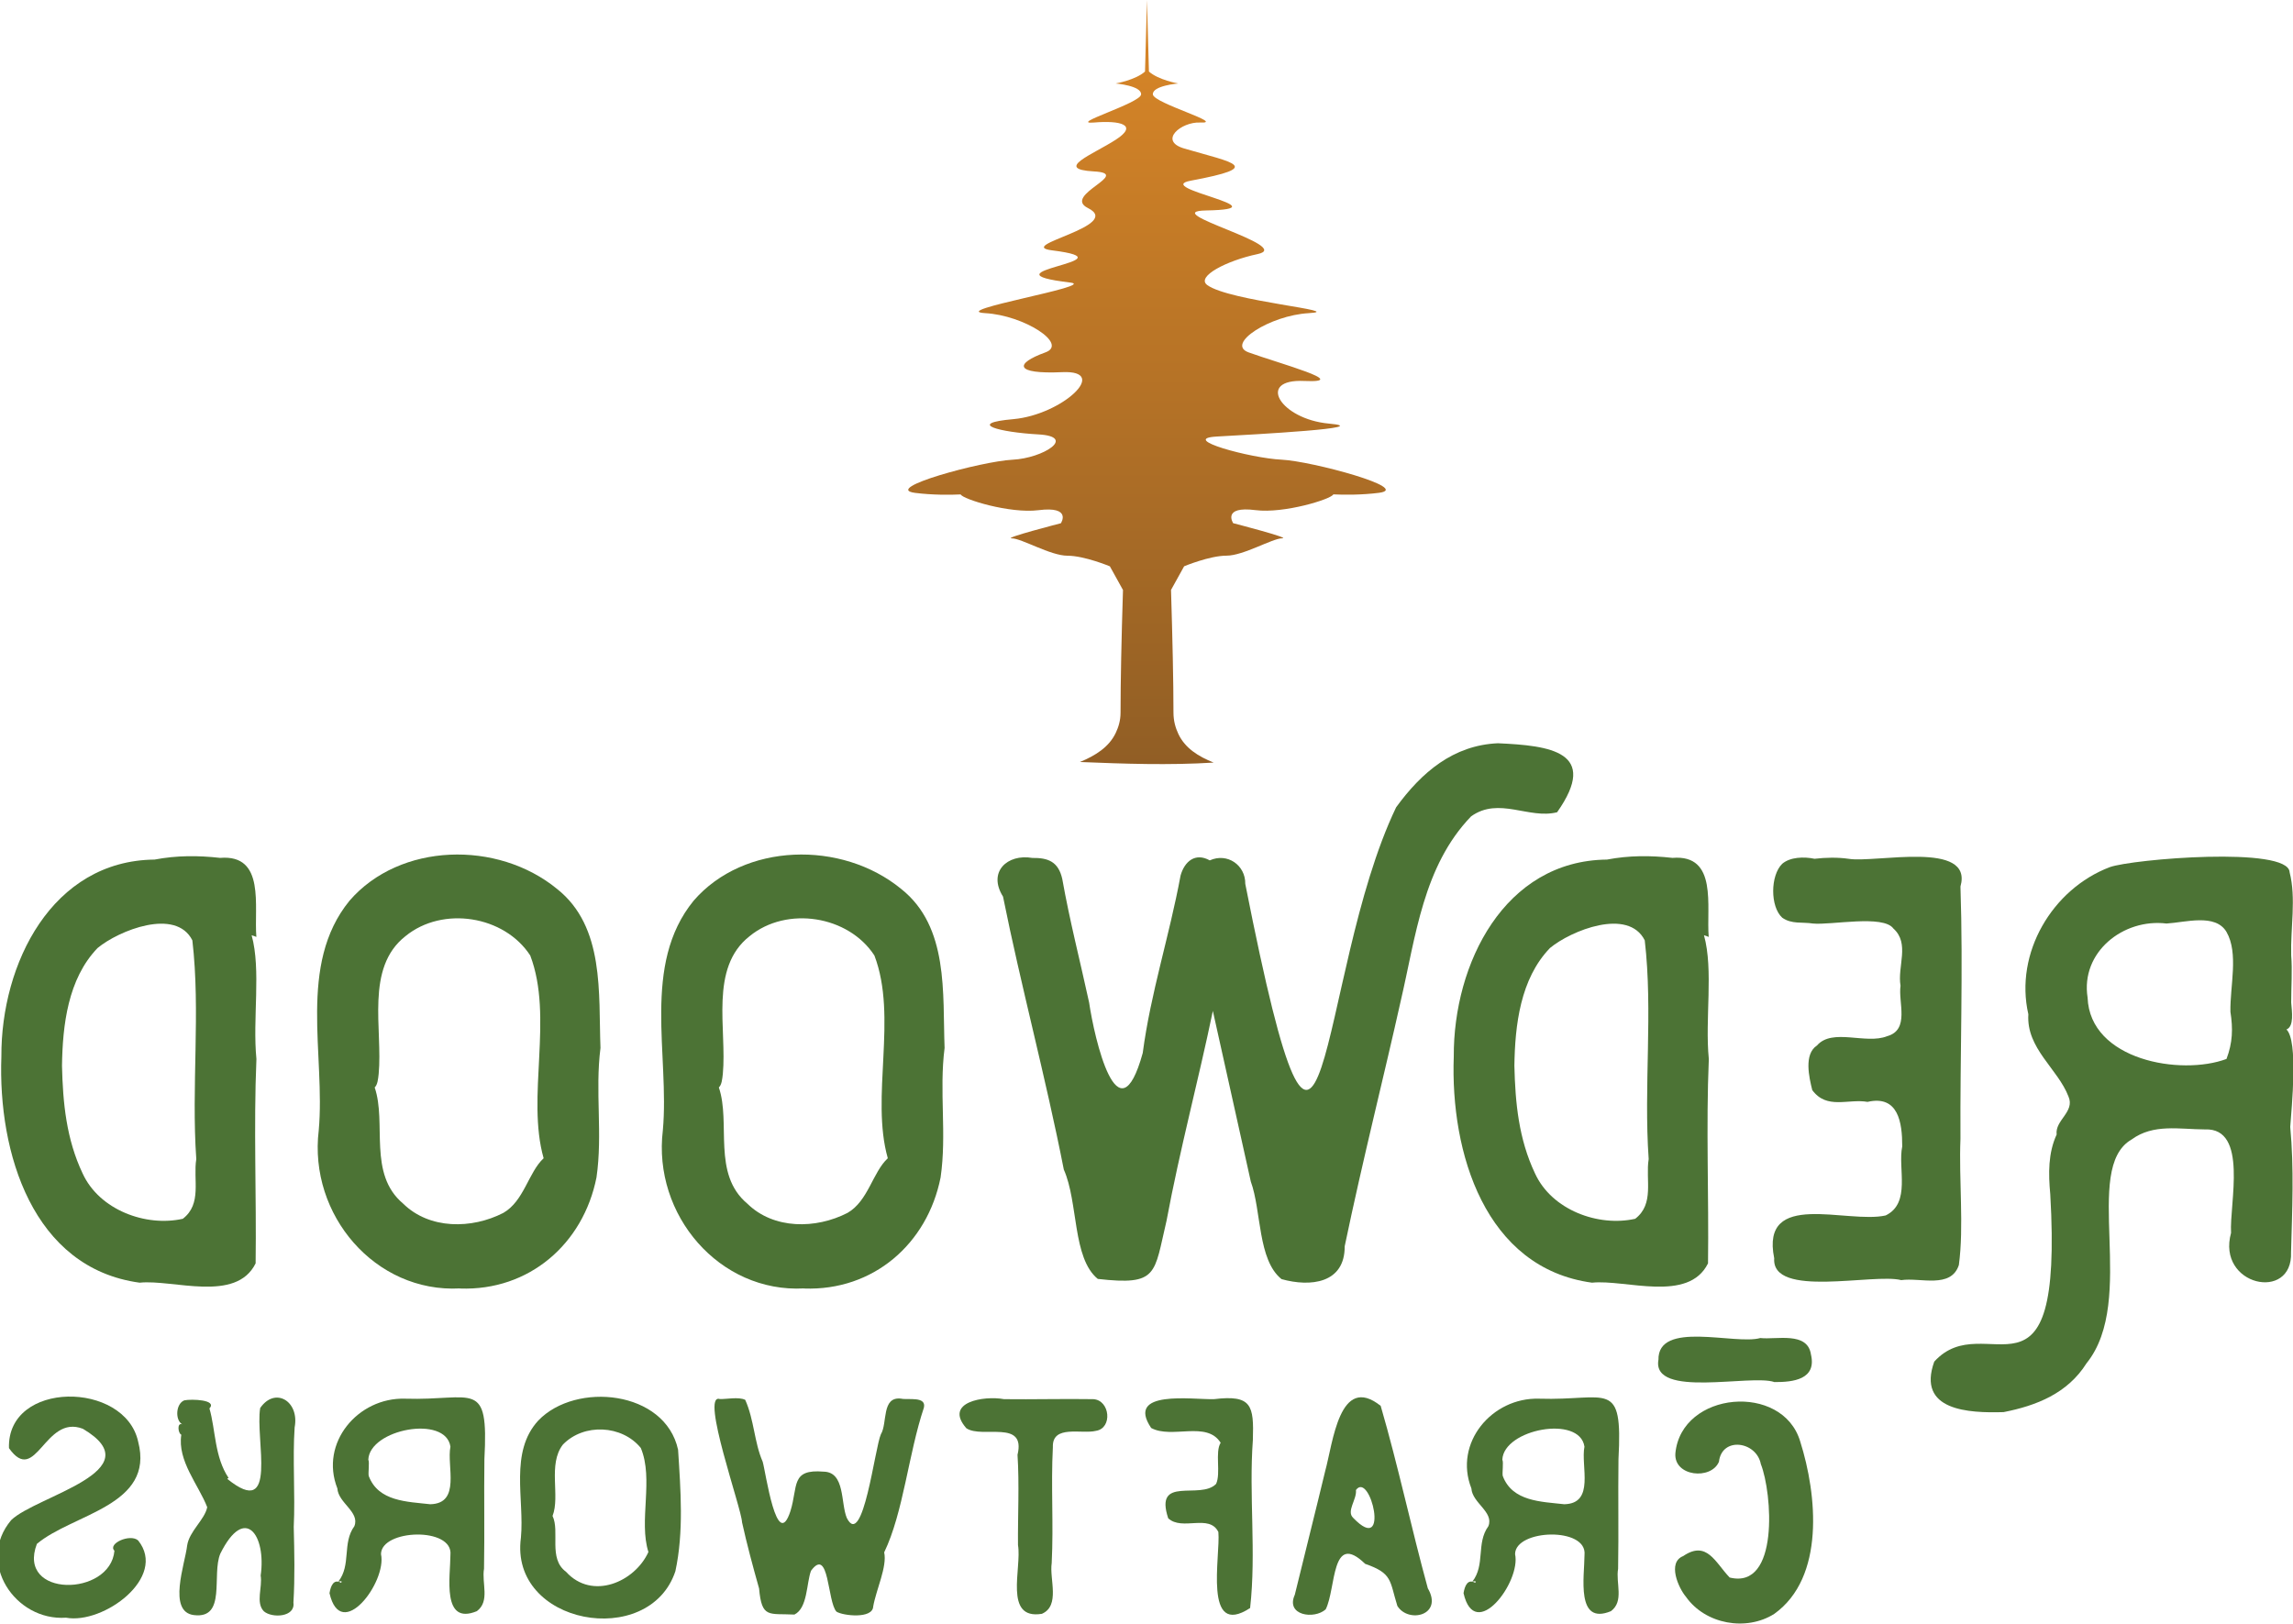
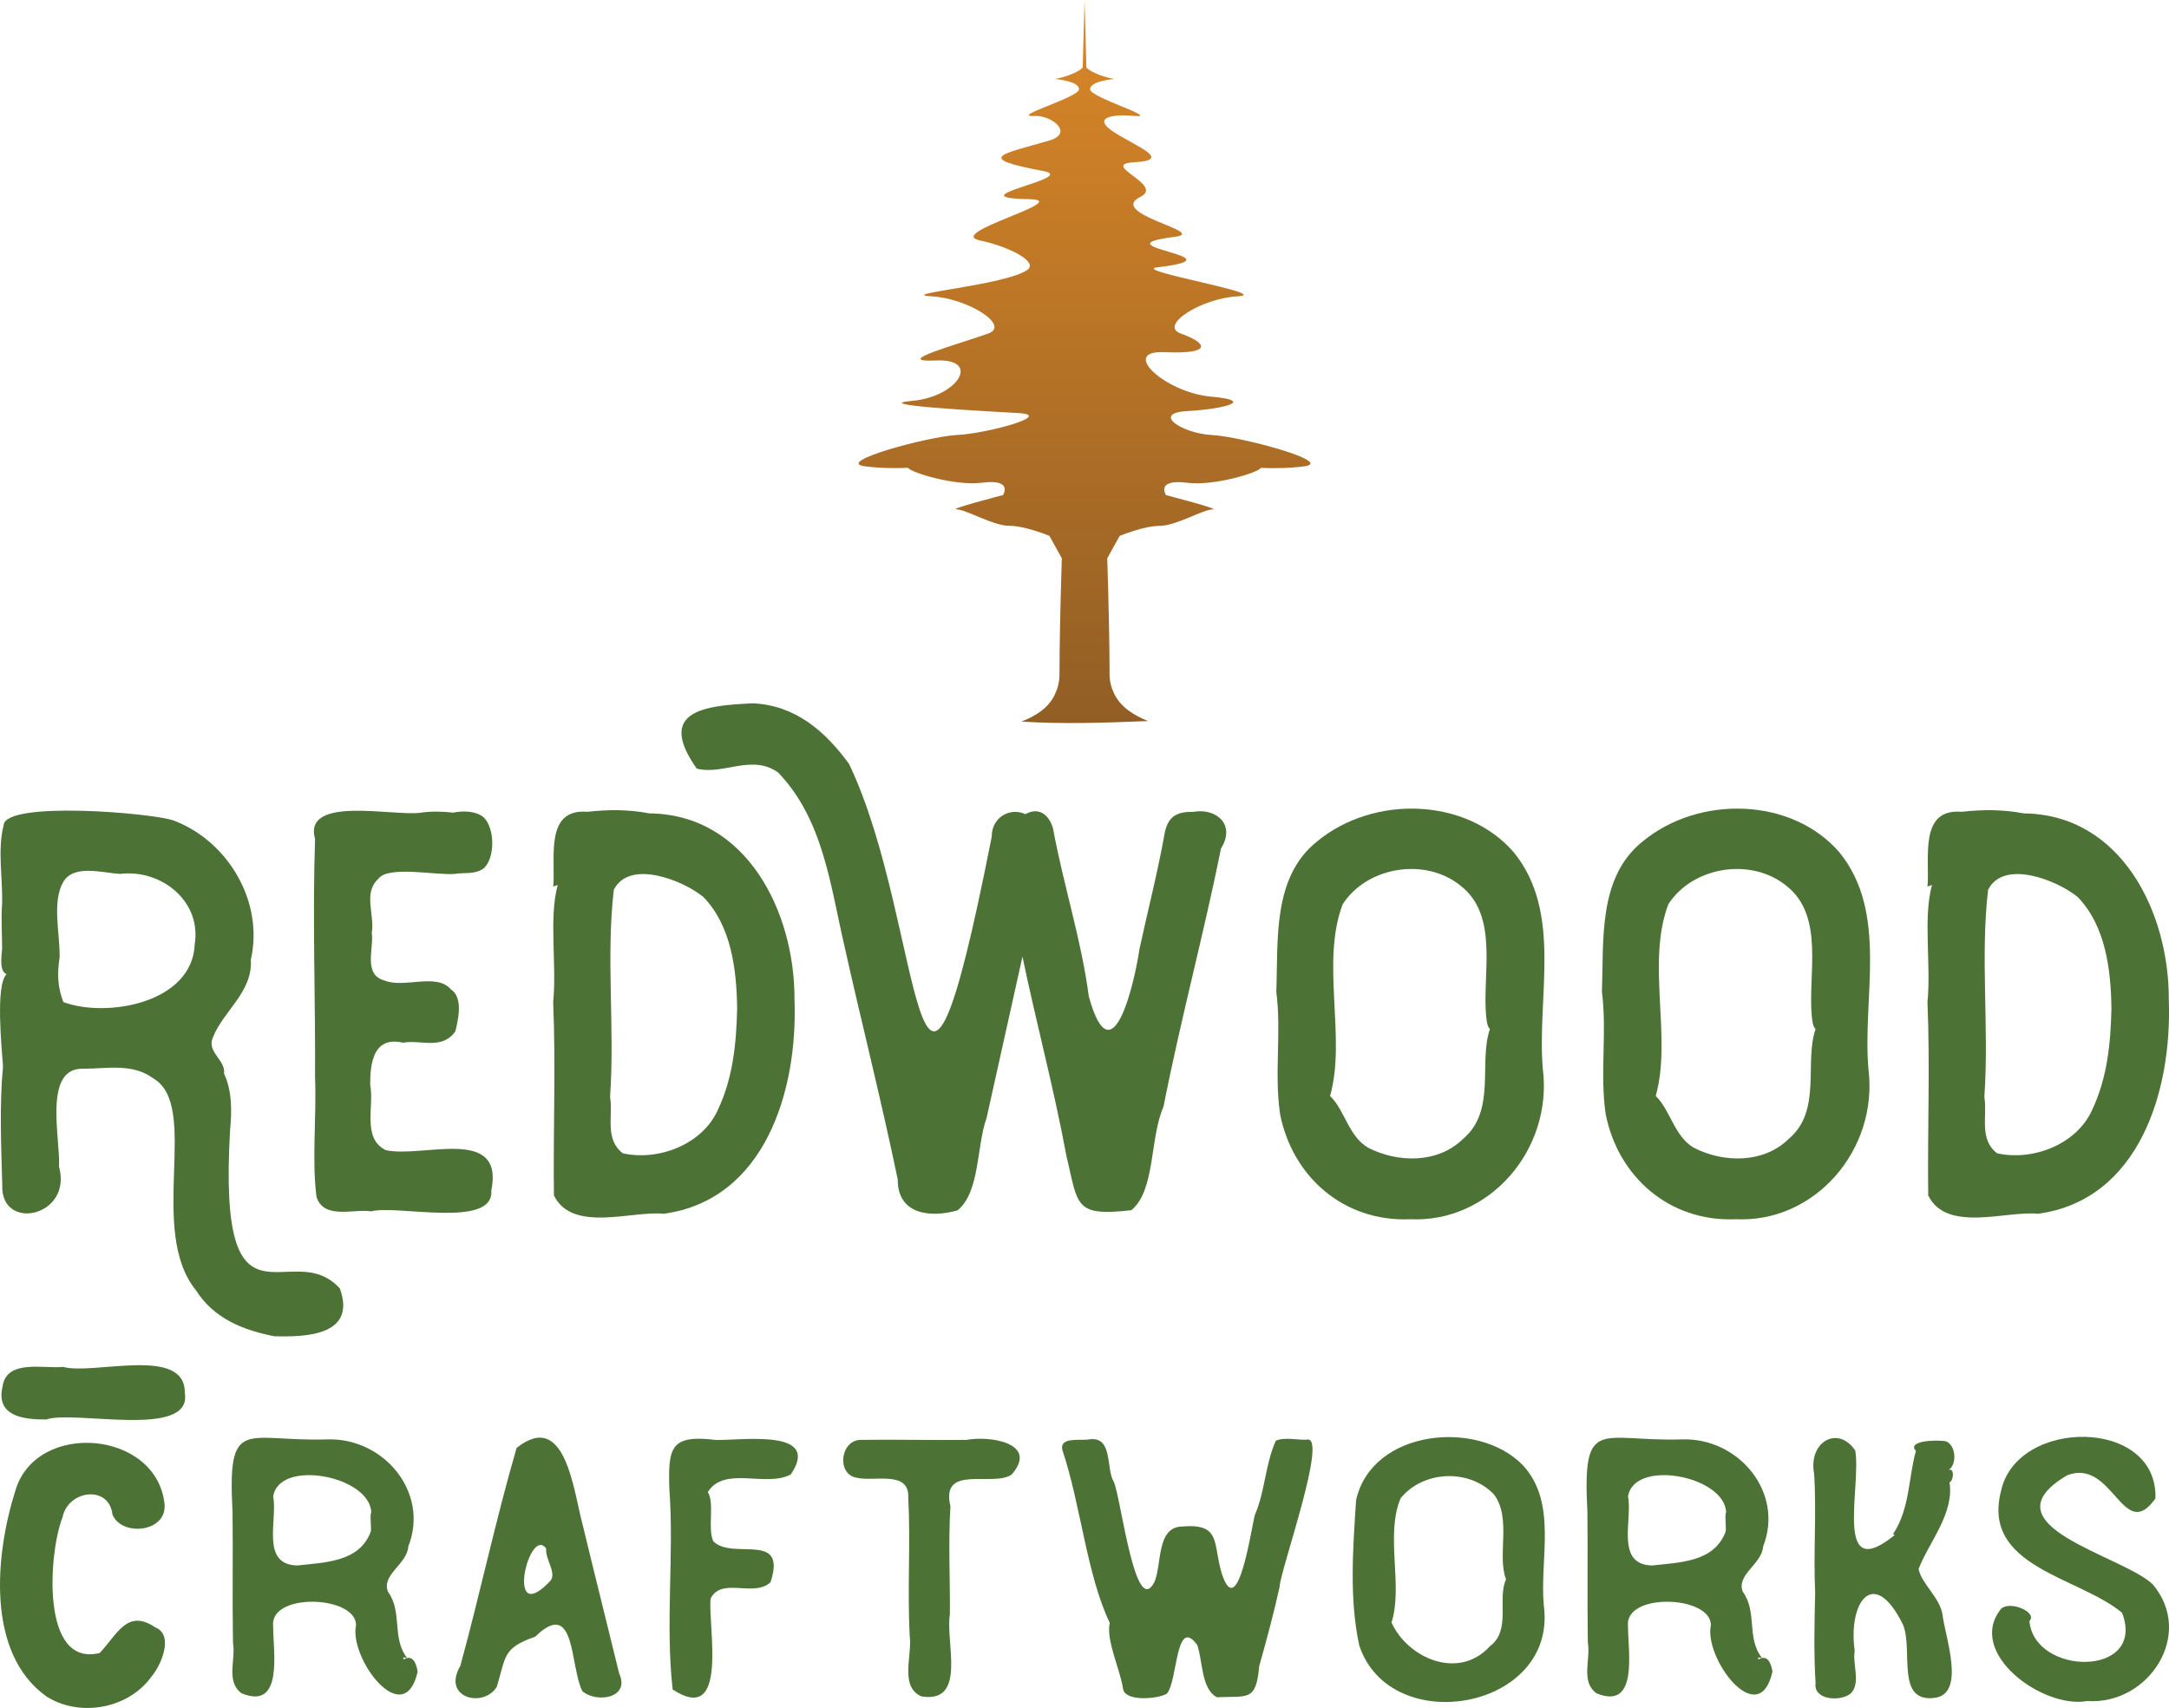
- <svg xmlns="http://www.w3.org/2000/svg" id="Layer_1" version="1.1" viewBox="0 0 432 306">
+ <svg xmlns="http://www.w3.org/2000/svg" id="Layer_1" data-name="Layer 1" viewBox="0 0 431.86 340.13">
  <defs>
    <style>
-       .st0 {
+       .cls-1 {
        fill: #4c7335;
      }

-       .st1 {
+       .cls-2 {
        fill: url(#linear-gradient);
      }
    </style>
-     <linearGradient id="linear-gradient" x1="215.53" y1="52" x2="215.53" y2="195.99" gradientTransform="translate(431.63 -52) scale(-1 1)" gradientUnits="userSpaceOnUse">
+     <linearGradient id="linear-gradient" x1="215.93" y1="52" x2="215.93" y2="195.99" gradientTransform="translate(0 -52)" gradientUnits="userSpaceOnUse">
      <stop offset="0" stop-color="#da8727" />
      <stop offset="1" stop-color="#915e25" />
    </linearGradient>
  </defs>
  <g>
-     <path class="st0" d="M12.44,304.84c7.02,1.3,19.19-7.61,13.58-14.56-1.5-1.32-5.79.6-4.46,1.94-.77,8.72-18.5,8.89-14.61-1.29,6.81-5.71,22.23-7.18,19.08-19.26-2.5-11.49-24.74-11.56-24.34,1.22,5.11,7.22,6.68-6.45,13.92-3.65,13.4,7.93-8.8,12.64-13.5,17.21-6.66,7.9.7,19.06,10.33,18.39h0Z" />
-     <path class="st0" d="M42.83,278.69c-.06-.04.37-.27.25-.16-2.69-3.99-2.45-9.08-3.62-13.12,1.53-1.66-3.38-1.8-4.73-1.53-1.61.62-1.78,3.69-.41,4.52-1.04-.39-.75,1.78-.16,1.95-.77,4.93,3.25,9.45,4.88,13.67-.47,2.36-3.39,4.53-3.78,7.22-.39,3.43-3.75,12.49,1.27,13.11,6.2.76,3.3-7.61,4.98-11.58,4.66-9.39,8.68-3.39,7.6,4.13.37,2.18-.99,5.1.6,6.73,1.52,1.34,5.95,1.13,5.57-1.62.29-4.79.18-9.47.06-14.26.3-6.17-.24-12.83.17-18.77.95-4.93-3.69-7.73-6.49-3.65-.99,5.79,3.51,21.21-6.19,13.36h0Z" />
-     <path class="st0" d="M62.08,300.22c.23-1.42.81-2.75,2.19-1.95.27-.45-.15-.28-.53-.23,2.47-3.15.69-7.24,3.02-10.44,1.08-2.69-3.03-4.36-3.2-7.12-3.38-8.57,3.88-17.18,12.75-16.91,12.96.41,15.77-3.88,14.95,11.41-.09,6.92.05,13.84-.07,20.63-.47,2.73,1.17,6.12-1.35,8-6.67,2.75-4.99-6.55-4.98-10.59.57-5.34-13.05-4.87-13.08-.16,1.15,5.25-7.56,16.79-9.7,7.36h0ZM69.47,278.14c1.81,4.82,7.26,4.83,11.59,5.32,5.84-.13,3.07-7.19,3.8-10.85-.88-6.03-15.24-3.3-15.47,2.46.26.45-.06,2.52.08,3.07h0Z" />
-     <path class="st0" d="M98.14,289.77c.69-7.26-2.21-16.15,3.29-22.1,7.07-7.35,23.88-5.68,26.32,5.52.49,7.63,1.09,15.49-.51,22.9-4.93,14.81-31.32,10.09-29.1-6.32h0ZM104.1,285.67c1.42,2.94-.85,8.03,2.53,10.51,4.93,5.46,12.98,1.92,15.53-3.72-1.86-5.86,1.03-13.71-1.43-19.6-3.53-4.35-10.75-4.71-14.68-.64-2.89,3.74-.47,9.68-1.95,13.45Z" />
-     <path class="st0" d="M166.58,292.53c3.62-7.51,4.56-18.53,7.48-27.27.52-2.22-3.1-1.4-4.3-1.7-3.72-.44-2.53,4.63-3.8,6.71-1.13,2.45-3.37,21.78-6.42,15.78-1.18-2.8-.29-8.65-4.36-8.73-6.25-.53-4.8,2.72-6.26,7.43-2.57,7.91-4.67-7.44-5.23-9.3-1.6-3.67-1.6-7.89-3.29-11.66-1.25-.62-3.6-.09-4.81-.16-3.67-1.11,4.14,20.65,4.21,23.23.88,4,2.06,8.41,3.21,12.47.51,5.68,1.81,4.68,6.66,4.92,2.5-1.23,2.25-5.87,3.12-8.25,3.45-4.68,3.06,5.82,4.8,7.7,1.2.78,6.83,1.42,6.92-.97.56-3.19,2.66-7.51,2.07-10.2Z" />
-     <path class="st0" d="M196.29,304.11c3.51-1.52,1.39-6.56,1.85-9.56.37-7.4-.16-14.56.22-21.85-.16-4.3,5.44-2.4,8.11-3.07,3.18-.48,2.67-5.8-.5-5.97-5.55-.09-11.37.07-16.81,0-3.76-.7-11.42.54-7.1,5.48,3,2.01,11.26-1.75,9.64,5.01.36,5.53.04,11.56.09,17.02.75,4.29-2.77,14.13,4.5,12.94Z" />
-     <path class="st0" d="M229.97,271.88c-1.11,1.75.08,5.75-.86,7.75-3,3.09-11.72-1.7-9.02,6.48,2.64,2.44,7.73-.9,9.45,2.58.43,4.46-2.93,20.14,5.98,14.33,1.18-10.5-.25-21.28.52-31.67.2-6.5-.18-8.56-7.33-7.69-4.05.11-16.74-1.85-11.83,5.43,3.91,2.12,10.46-1.42,13.09,2.79h0Z" />
-     <path class="st0" d="M243.94,300.52c1.9-7.81,3.86-15.54,5.72-23.29,1.47-5.29,2.68-18.5,10.46-12.31,3.29,11.29,5.8,23.16,8.88,34.38,2.96,5.08-3.65,6.69-5.74,3.32-1.49-4.8-.88-6.12-6.07-7.93-6.44-6.25-5.44,4.63-7.43,8.58-2.18,1.95-7.6,1.15-5.82-2.75ZM254.96,286.05c7.01,7.27,3.21-8.96.5-5.27.2,1.8-1.88,4.01-.5,5.27Z" />
-     <path class="st0" d="M275.73,300.22c.23-1.42.81-2.75,2.19-1.95.27-.45-.15-.28-.53-.23,2.47-3.15.69-7.24,3.02-10.44,1.08-2.69-3.03-4.36-3.2-7.12-3.38-8.57,3.88-17.18,12.75-16.91,12.96.42,15.79-3.88,14.96,11.41-.09,6.92.05,13.84-.07,20.63-.47,2.73,1.17,6.12-1.35,8-6.66,2.75-4.99-6.55-4.98-10.59.57-5.34-13.05-4.87-13.08-.16,1.15,5.25-7.57,16.78-9.71,7.36h0ZM283.12,278.14c1.81,4.82,7.26,4.83,11.59,5.32,5.84-.13,3.07-7.19,3.8-10.85-.88-6.03-15.24-3.3-15.47,2.46.26.45-.06,2.52.08,3.07Z" />
-     <path class="st0" d="M317.11,293.23c4.47-3.04,6.04,1.21,8.76,4.04,9.39,2.32,8.02-15.95,5.87-21.38-.83-4.3-7.34-5.22-7.89-.44-1.46,3.49-8.53,2.8-8.21-1.58,1.12-11.73,20.23-13.38,23.52-2.23,3.18,10.02,4.7,25.63-4.89,32.48-5.27,3.34-12.98,1.97-16.64-3.22-1.41-1.66-3.55-6.48-.52-7.67h0ZM312.45,256.3c-.19-7.59,14.45-2.8,19.19-4.16,3,.35,8.9-1.29,9.54,3.09,1.12,4.73-3.36,5.23-6.88,5.21-4.38-1.54-23.07,3.13-21.86-4.17v.03h0Z" />
-     <path class="st0" d="M.26,199.09c-.08-17.49,9.52-36.91,28.86-37.11,4.17-.79,8.15-.79,12.35-.32,8.61-.71,6.35,9.22,6.83,14.9-.3-.16-.44-.16-.89-.32,1.81,6.58.15,15.7.9,23.33-.54,12.66.02,25.86-.15,38.5-3.7,7.49-15.55,2.98-21.85,3.64C6.16,238.98-.41,217.23.26,199.09h0ZM11.68,200.83c.16,7,.82,13.83,3.88,20.28,3.16,6.92,11.94,10.12,18.88,8.56,3.67-2.82,1.91-7.36,2.54-11.25-.96-13.75.83-27.76-.74-41.22-3.11-6.2-13.88-1.85-17.85,1.44-5.61,5.81-6.6,14.58-6.71,22.19h0Z" />
-     <path class="st0" d="M60.05,213c1.29-14.18-4.04-31.2,5.8-43.27,9.47-10.96,27.9-11.42,39.11-2.21,8.99,7.13,7.78,19.65,8.17,29.96-1.05,8.21.44,16.17-.75,24.39-2.49,12.54-12.7,21.41-25.72,20.94v-.02c-15.94.87-28.55-13.85-26.61-29.79h0ZM70.59,204.92c2.3,6.71-1.32,16.28,5.36,21.89,4.97,4.89,12.93,4.81,18.88,1.75,3.9-2.24,4.72-7.63,7.59-10.3-3.29-11.58,1.91-26.56-2.52-38.2-4.88-7.53-16.5-9.38-23.51-3.65-7.65,6-4.25,17.53-5.05,25.99v-.02c-.11.95-.2,2.04-.75,2.54Z" />
-     <path class="st0" d="M124.88,213c1.29-14.18-4.04-31.2,5.8-43.27,9.47-10.96,27.9-11.42,39.11-2.21,8.99,7.13,7.78,19.65,8.17,29.96-1.05,8.21.44,16.17-.75,24.39-2.49,12.54-12.7,21.41-25.72,20.94v-.02c-15.94.87-28.55-13.85-26.61-29.79h0ZM135.43,204.92c2.3,6.71-1.32,16.28,5.36,21.89,4.97,4.89,12.93,4.81,18.88,1.75,3.9-2.24,4.72-7.63,7.59-10.3-3.29-11.58,1.91-26.56-2.52-38.2-4.88-7.53-16.5-9.38-23.51-3.65-7.65,6-4.25,17.53-5.05,25.99v-.02c-.11.95-.2,2.04-.75,2.54Z" />
-     <path class="st0" d="M188.97,168.96c-2.94-4.68.84-8.1,5.51-7.29,2.94-.04,4.91.66,5.65,3.96,1.44,8.06,3.31,15.24,5.06,23.29.97,6.62,5.45,26.37,10.1,9.51,1.51-11.41,4.99-21.91,7.13-33.45.74-2.64,2.76-4.38,5.5-2.85,3.29-1.49,6.74.88,6.69,4.43,15.68,79.46,13.11,17.46,28.42-14.43,4.8-6.6,10.77-11.7,19.17-12.07,9.78.44,19.21,1.56,11.16,13-5.32,1.36-10.97-2.98-16.21.78-9.03,9.38-10.41,22.6-13.24,34.72-3.09,13.9-7.16,29.93-10.57,46.29.04,7.02-6.46,7.71-11.9,6.19-4.51-3.62-3.77-12.85-5.79-18.39-2.38-10.69-4.74-21.29-7.15-32.15-2.75,13.25-6.21,26.03-8.73,39.57-2.38,10.02-1.52,12.23-12.95,10.93-4.81-3.94-3.64-14.4-6.4-20.61-3.39-17.29-8.12-34.81-11.45-51.43h0Z" />
-     <path class="st0" d="M273.89,199.09c-.08-17.49,9.52-36.91,28.86-37.11,4.17-.79,8.14-.79,12.34-.32,8.61-.71,6.35,9.22,6.83,14.9-.3-.16-.44-.16-.89-.32,1.82,6.58.16,15.7.91,23.33-.54,12.66.02,25.86-.15,38.5-3.7,7.49-15.55,2.98-21.85,3.64-20.15-2.73-26.72-24.48-26.05-42.62h0ZM285.31,200.83c.16,7,.82,13.83,3.88,20.28,3.16,6.92,11.94,10.12,18.88,8.56,3.67-2.82,1.91-7.36,2.54-11.25-.96-13.75.83-27.76-.74-41.22-3.11-6.2-13.88-1.85-17.85,1.44-5.61,5.81-6.6,14.58-6.71,22.19Z" />
-     <path class="st0" d="M334.26,237.11c-.54,7.62,18.82,2.76,23.93,4.12,3.57-.54,9.37,1.69,10.86-2.85.98-7.3-.02-16.03.3-23.76-.09-15.89.53-31.67,0-47.56,2.49-8.81-16.05-4.38-21.1-5.23-2.05-.29-4.26-.25-6.39,0-1.99-.42-4.6-.34-6.1.95-2.24,2.21-2.27,8.06,0,10.14,1.76,1.28,3.82.79,5.79,1.11,3.44.34,13.25-1.71,15.17.95,3.14,2.82.71,7.14,1.34,10.78-.47,3.11,1.79,8.3-2.52,9.5-4,1.61-10.32-1.59-13.22,1.75-2.51,1.64-1.49,6-.89,8.41,2.74,3.73,6.78,1.58,10.41,2.22,5.81-1.33,6.55,3.9,6.54,8.4-.87,4.13,1.7,10.65-3.12,13-7.28,1.64-23.65-4.97-21,8.07h0Z" />
-     <path class="st0" d="M364.41,256.59c9.68-10.68,24.35,11.69,21.86-31.54-.37-3.93-.4-7.78,1.2-11.26-.34-2.71,3.47-4.26,2.24-7.14-2.02-5.27-7.99-9.08-7.57-15.52-2.64-11.52,4.5-23.6,15.33-27.72,4.22-1.53,33.7-3.99,33.89.95,1.26,4.91.15,10.59.3,15.68.23,2.8,0,5.98,0,8.87.13,1.72.58,4.48-.89,5.09l-.03-.03c2.3,2.07.99,14.76.74,18.39.73,7.8.37,15.59.15,23.62.37,9.41-14.07,6.32-11.3-3.65-.33-5.46,3.3-19.84-4.91-19.5-4.84-.02-9.7-1.12-13.83,1.9-9.48,5.45,1.2,30.18-8.49,42.17-3.58,5.68-9.43,7.98-15.62,9.2-6.63.2-16.38-.26-13.07-9.51h0ZM393.3,187.97c.43,11.83,17.58,14.79,26.17,11.58,1.16-3.06,1.24-5.68.74-8.89-.09-4.86,1.58-11.02-.74-15.05-2.1-3.53-7.73-1.79-11.3-1.58-8.16-1-16.21,5.41-14.87,13.94Z" />
+     <path class="cls-1" d="M415.59,338.74c-8.86,1.64-24.23-9.61-17.15-18.38,1.89-1.67,7.31.76,5.63,2.45.97,11.01,23.36,11.22,18.45-1.63-8.6-7.21-28.07-9.07-24.09-24.32,3.16-14.51,31.24-14.6,30.73,1.54-6.45,9.12-8.43-8.14-17.58-4.61-16.92,10.01,11.11,15.96,17.05,21.73,8.41,9.97-.88,24.07-13.04,23.22h0Z" />
+     <path class="cls-1" d="M377.22,305.72c.08-.05-.47-.34-.32-.2,3.4-5.04,3.09-11.46,4.57-16.57-1.93-2.1,4.27-2.27,5.97-1.93,2.03.78,2.25,4.66.52,5.71,1.31-.49.95,2.25.2,2.46.97,6.22-4.1,11.93-6.16,17.26.59,2.98,4.28,5.72,4.77,9.12.49,4.33,4.73,15.77-1.6,16.55-7.83.96-4.17-9.61-6.29-14.62-5.88-11.86-10.96-4.28-9.6,5.21-.47,2.75,1.25,6.44-.76,8.5-1.92,1.69-7.51,1.43-7.03-2.05-.37-6.05-.23-11.96-.08-18-.38-7.79.3-16.2-.21-23.7-1.2-6.22,4.66-9.76,8.19-4.61,1.25,7.31-4.43,26.78,7.82,16.87h0Z" />
+     <path class="cls-1" d="M352.91,332.91c-.29-1.79-1.02-3.47-2.77-2.46-.34-.57.19-.35.67-.29-3.12-3.98-.87-9.14-3.81-13.18-1.36-3.4,3.83-5.5,4.04-8.99,4.27-10.82-4.9-21.69-16.1-21.35-16.36.52-19.91-4.9-18.88,14.41.11,8.74-.06,17.47.09,26.05.59,3.45-1.48,7.73,1.7,10.1,8.42,3.47,6.3-8.27,6.29-13.37-.72-6.74,16.48-6.15,16.51-.2-1.45,6.63,9.55,21.2,12.25,9.29h0ZM343.58,305.03c-2.29,6.09-9.17,6.1-14.63,6.72-7.37-.16-3.88-9.08-4.8-13.7,1.11-7.61,19.24-4.17,19.53,3.11-.33.57.08,3.18-.1,3.88h0Z" />
+     <path class="cls-1" d="M307.38,319.71c-.87-9.17,2.79-20.39-4.15-27.9-8.93-9.28-30.15-7.17-33.23,6.97-.62,9.63-1.38,19.56.64,28.91,6.22,18.7,39.54,12.74,36.74-7.98h0ZM299.86,314.54c-1.79,3.71,1.07,10.14-3.19,13.27-6.22,6.89-16.39,2.42-19.61-4.7,2.35-7.4-1.3-17.31,1.81-24.75,4.46-5.49,13.57-5.95,18.54-.81,3.65,4.72.59,12.22,2.46,16.98Z" />
+     <path class="cls-1" d="M220.97,323.2c-4.57-9.48-5.76-23.4-9.44-34.43-.66-2.8,3.91-1.77,5.43-2.15,4.7-.56,3.19,5.85,4.8,8.47,1.43,3.09,4.25,27.5,8.11,19.92,1.49-3.54.37-10.92,5.5-11.02,7.89-.67,6.06,3.43,7.9,9.38,3.24,9.99,5.9-9.39,6.6-11.74,2.02-4.63,2.02-9.96,4.15-14.72,1.58-.78,4.55-.11,6.07-.2,4.63-1.4-5.23,26.07-5.32,29.33-1.11,5.05-2.6,10.62-4.05,15.74-.64,7.17-2.29,5.91-8.41,6.21-3.16-1.55-2.84-7.41-3.94-10.42-4.36-5.91-3.86,7.35-6.06,9.72-1.52.98-8.62,1.79-8.74-1.22-.71-4.03-3.36-9.48-2.61-12.88Z" />
+     <path class="cls-1" d="M183.46,337.82c-4.43-1.92-1.76-8.28-2.34-12.07-.47-9.34.2-18.38-.28-27.59.2-5.43-6.87-3.03-10.24-3.88-4.02-.61-3.37-7.32.63-7.54,7.01-.11,14.36.09,21.22,0,4.75-.88,14.42.68,8.96,6.92-3.79,2.54-14.22-2.21-12.17,6.33-.45,6.98-.05,14.6-.11,21.49-.95,5.42,3.5,17.84-5.68,16.34Z" />
+     <path class="cls-1" d="M140.93,297.13c1.4,2.21-.1,7.26,1.09,9.79,3.79,3.9,14.8-2.15,11.39,8.18-3.33,3.08-9.76-1.14-11.93,3.26-.54,5.63,3.7,25.43-7.55,18.09-1.49-13.26.32-26.87-.66-39.99-.25-8.21.23-10.81,9.25-9.71,5.11.14,21.14-2.34,14.94,6.86-4.94,2.68-13.21-1.79-16.53,3.52h0Z" />
+     <path class="cls-1" d="M123.29,333.29c-2.4-9.86-4.87-19.62-7.22-29.41-1.86-6.68-3.38-23.36-13.21-15.54-4.15,14.25-7.32,29.24-11.21,43.41-3.74,6.41,4.61,8.45,7.25,4.19,1.88-6.06,1.11-7.73,7.66-10.01,8.13-7.89,6.87,5.85,9.38,10.83,2.75,2.46,9.6,1.45,7.35-3.47ZM109.38,315.02c-8.85,9.18-4.05-11.31-.63-6.65-.25,2.27,2.37,5.06.63,6.65Z" />
+     <path class="cls-1" d="M83.16,332.91c-.29-1.79-1.02-3.47-2.77-2.46-.34-.57.19-.35.67-.29-3.12-3.98-.87-9.14-3.81-13.18-1.36-3.4,3.83-5.5,4.04-8.99,4.27-10.82-4.9-21.69-16.1-21.35-16.36.53-19.94-4.9-18.89,14.41.11,8.74-.06,17.47.09,26.05.59,3.45-1.48,7.73,1.7,10.1,8.41,3.47,6.3-8.27,6.29-13.37-.72-6.74,16.48-6.15,16.51-.2-1.45,6.63,9.56,21.19,12.26,9.29h0ZM73.82,305.03c-2.29,6.09-9.17,6.1-14.63,6.72-7.37-.16-3.88-9.08-4.8-13.7,1.11-7.61,19.24-4.17,19.53,3.11-.33.57.08,3.18-.1,3.88Z" />
+     <path class="cls-1" d="M30.91,324.08c-5.64-3.84-7.63,1.53-11.06,5.1-11.86,2.93-10.13-20.14-7.41-26.99,1.05-5.43,9.27-6.59,9.96-.56,1.84,4.41,10.77,3.54,10.37-1.99-1.41-14.81-25.54-16.89-29.7-2.82-4.02,12.65-5.93,32.36,6.17,41.01,6.65,4.22,16.39,2.49,21.01-4.07,1.78-2.1,4.48-8.18.66-9.68h0ZM36.79,277.45c.24-9.58-18.24-3.54-24.23-5.25-3.79.44-11.24-1.63-12.05,3.9-1.41,5.97,4.24,6.6,8.69,6.58,5.53-1.94,29.13,3.95,27.6-5.27v.04h-.01Z" />
  </g>
-   <path id="Tree" class="st1" d="M203.44,143.6c2.89-1.19,5.49-2.79,6.77-5.5.52-1.1.9-2.32.9-3.83,0-5.83.17-13.89.46-23.09l-2.47-4.46s-4.8-2-7.99-2-8.65-3.27-10.48-3.27,9.24-2.85,9.24-2.85c0,0,2.16-3.27-4.23-2.46-5.36.68-14.27-2.07-14.65-2.97-2.01.1-5.34.12-8.58-.29-6.38-.83,12.55-5.96,18.34-6.25,5.8-.28,12.18-4.37,4.88-4.77-7.29-.4-13.78-2.08-4.67-2.88,9.12-.84,18.27-9.26,9.17-8.85-9.12.41-8.96-1.63-3.19-3.72,4.41-1.58-4.04-7-11.33-7.4-7.29-.43,21.24-5.14,16.06-5.76-17.9-2.13,12.53-4.06-3.44-6.07-7.24-.91,13.59-4.57,6.73-7.98-4.91-2.45,8.62-6.52,1.08-6.9-7.53-.44-.17-3.17,4.15-5.96,4.34-2.79.92-3.68-4.09-3.25-5.01.41,8.75-3.63,8.88-5.29.13-1.65-4.79-2.07-4.79-2.07,0,0,3.76-.65,5.53-2.25l.37-13.48.37,13.48c1.77,1.6,5.52,2.25,5.52,2.25,0,0-4.91.41-4.78,2.07.14,1.66,13.91,5.52,8.88,5.29-3.53-.16-7.93,3.45-2.95,4.9,9.26,2.71,15.19,3.45,1.2,6.06-7.41,1.39,18.03,5.33,2.88,5.61-9.44.18,16.86,6.72,9.72,8.22-5.83,1.23-11.64,4.24-9.49,5.83,4.16,3.08,26.43,4.88,19.14,5.3-7.29.4-15.75,5.81-11.33,7.4,5.76,2.09,19.57,5.79,10.46,5.38-9.12-.42-4.49,7.18,4.63,8.03,9.12.81-13.79,2.03-21.08,2.44-7.3.4,6.38,4.09,12.18,4.36,5.79.29,24.72,5.43,18.34,6.25-3.24.41-6.58.39-8.58.29-.38.9-9.29,3.65-14.65,2.97-6.38-.82-4.22,2.46-4.22,2.46,0,0,11.05,2.85,9.23,2.85s-7.29,3.27-10.48,3.27-7.99,2-7.99,2l-2.47,4.46c.28,9.2.46,17.26.46,23.09,0,1.62.39,2.9.92,4.04,1.28,2.73,3.83,4.27,6.65,5.4-8.42.53-16.83.23-25.25-.11h.04,0Z" />
+   <g>
+     <path class="cls-1" d="M431.82,199.09c.08-17.49-9.52-36.91-28.86-37.11-4.17-.79-8.15-.79-12.35-.32-8.61-.71-6.35,9.22-6.83,14.9.3-.16.44-.16.89-.32-1.81,6.58-.15,15.7-.9,23.33.54,12.66-.02,25.86.15,38.5,3.7,7.49,15.55,2.98,21.85,3.64,20.15-2.73,26.72-24.48,26.05-42.62h0ZM420.4,200.83c-.16,7-.82,13.83-3.88,20.28-3.16,6.92-11.94,10.12-18.88,8.56-3.67-2.82-1.91-7.36-2.54-11.25.96-13.75-.83-27.76.74-41.22,3.11-6.2,13.88-1.85,17.85,1.44,5.61,5.81,6.6,14.58,6.71,22.19h0Z" />
+     <path class="cls-1" d="M372.03,213c-1.29-14.18,4.04-31.2-5.8-43.27-9.47-10.96-27.9-11.42-39.11-2.21-8.99,7.13-7.78,19.65-8.17,29.96,1.05,8.21-.44,16.17.75,24.39,2.49,12.54,12.7,21.41,25.72,20.94v-.02c15.94.87,28.55-13.85,26.61-29.79h0ZM361.49,204.92c-2.3,6.71,1.32,16.28-5.36,21.89-4.97,4.89-12.93,4.81-18.88,1.75-3.9-2.24-4.72-7.63-7.59-10.3,3.29-11.58-1.91-26.56,2.52-38.2,4.88-7.53,16.5-9.38,23.51-3.65,7.65,6,4.25,17.53,5.05,25.99v-.02c.11.95.2,2.04.75,2.54Z" />
+     <path class="cls-1" d="M307.2,213c-1.29-14.18,4.04-31.2-5.8-43.27-9.47-10.96-27.9-11.42-39.11-2.21-8.99,7.13-7.78,19.65-8.17,29.96,1.05,8.21-.44,16.17.75,24.39,2.49,12.54,12.7,21.41,25.72,20.94v-.02c15.94.87,28.55-13.85,26.61-29.79h0ZM296.65,204.92c-2.3,6.71,1.32,16.28-5.36,21.89-4.97,4.89-12.93,4.81-18.88,1.75-3.9-2.24-4.72-7.63-7.59-10.3,3.29-11.58-1.91-26.56,2.52-38.2,4.88-7.53,16.5-9.38,23.51-3.65,7.65,6,4.25,17.53,5.05,25.99v-.02c.11.95.2,2.04.75,2.54Z" />
+     <path class="cls-1" d="M243.11,168.96c2.94-4.68-.84-8.1-5.51-7.29-2.94-.04-4.91.66-5.65,3.96-1.44,8.06-3.31,15.24-5.06,23.29-.97,6.62-5.45,26.37-10.1,9.51-1.51-11.41-4.99-21.91-7.13-33.45-.74-2.64-2.76-4.38-5.5-2.85-3.29-1.49-6.74.88-6.69,4.43-15.68,79.46-13.11,17.46-28.42-14.43-4.8-6.6-10.77-11.7-19.17-12.07-9.78.44-19.21,1.56-11.16,13,5.32,1.36,10.97-2.98,16.21.78,9.03,9.38,10.41,22.6,13.24,34.72,3.09,13.9,7.16,29.93,10.57,46.29-.04,7.02,6.46,7.71,11.9,6.19,4.51-3.62,3.77-12.85,5.79-18.39,2.38-10.69,4.74-21.29,7.15-32.15,2.75,13.25,6.21,26.03,8.73,39.57,2.38,10.02,1.52,12.23,12.95,10.93,4.81-3.94,3.64-14.4,6.4-20.61,3.39-17.29,8.12-34.81,11.45-51.43h0Z" />
+     <path class="cls-1" d="M158.19,199.09c.08-17.49-9.52-36.91-28.86-37.11-4.17-.79-8.14-.79-12.34-.32-8.61-.71-6.35,9.22-6.83,14.9.3-.16.44-.16.89-.32-1.82,6.58-.16,15.7-.91,23.33.54,12.66-.02,25.86.15,38.5,3.7,7.49,15.55,2.98,21.85,3.64,20.15-2.73,26.72-24.48,26.05-42.62h0ZM146.77,200.83c-.16,7-.82,13.83-3.88,20.28-3.16,6.92-11.94,10.12-18.88,8.56-3.67-2.82-1.91-7.36-2.54-11.25.96-13.75-.83-27.76.74-41.22,3.11-6.2,13.88-1.85,17.85,1.44,5.61,5.81,6.6,14.58,6.71,22.19Z" />
+     <path class="cls-1" d="M97.82,237.11c.54,7.62-18.82,2.76-23.93,4.12-3.57-.54-9.37,1.69-10.86-2.85-.98-7.3.02-16.03-.3-23.76.09-15.89-.53-31.67,0-47.56-2.49-8.81,16.05-4.38,21.1-5.23,2.05-.29,4.26-.25,6.39,0,1.99-.42,4.6-.34,6.1.95,2.24,2.21,2.27,8.06,0,10.14-1.76,1.28-3.82.79-5.79,1.11-3.44.34-13.25-1.71-15.17.95-3.14,2.82-.71,7.14-1.34,10.78.47,3.11-1.79,8.3,2.52,9.5,4,1.61,10.32-1.59,13.22,1.75,2.51,1.64,1.49,6,.89,8.41-2.74,3.73-6.78,1.58-10.41,2.22-5.81-1.33-6.55,3.9-6.54,8.4.87,4.13-1.7,10.65,3.12,13,7.28,1.64,23.65-4.97,21,8.07h0Z" />
+     <path class="cls-1" d="M67.67,256.59c-9.68-10.68-24.35,11.69-21.86-31.54.37-3.93.4-7.78-1.2-11.26.34-2.71-3.47-4.26-2.24-7.14,2.02-5.27,7.99-9.08,7.57-15.52,2.64-11.52-4.5-23.6-15.33-27.72-4.22-1.53-33.7-3.99-33.89.95-1.26,4.91-.15,10.59-.3,15.68-.23,2.8,0,5.98,0,8.87-.13,1.72-.58,4.48.89,5.09l.03-.03c-2.3,2.07-.99,14.76-.74,18.39-.73,7.8-.37,15.59-.15,23.62-.37,9.41,14.07,6.32,11.3-3.65.33-5.46-3.3-19.84,4.91-19.5,4.84-.02,9.7-1.12,13.83,1.9,9.48,5.45-1.2,30.18,8.49,42.17,3.58,5.68,9.43,7.98,15.62,9.2,6.63.2,16.38-.26,13.07-9.51h0ZM38.78,187.97c-.43,11.83-17.58,14.79-26.17,11.58-1.16-3.06-1.24-5.68-.74-8.89.09-4.86-1.58-11.02.74-15.05,2.1-3.53,7.73-1.79,11.3-1.58,8.16-1,16.21,5.41,14.87,13.94Z" />
+   </g>
+   <path id="Tree" class="cls-2" d="M228.59,143.6c-2.89-1.19-5.49-2.79-6.77-5.5-.52-1.1-.9-2.32-.9-3.83,0-5.83-.17-13.89-.46-23.09l2.47-4.46s4.8-2,7.99-2,8.65-3.27,10.48-3.27-9.24-2.85-9.24-2.85c0,0-2.16-3.27,4.23-2.46,5.36.68,14.27-2.07,14.65-2.97,2.01.1,5.34.12,8.58-.29,6.38-.83-12.55-5.96-18.34-6.25-5.8-.28-12.18-4.37-4.88-4.77,7.29-.4,13.78-2.08,4.67-2.88-9.12-.84-18.27-9.26-9.17-8.85,9.12.41,8.96-1.63,3.19-3.72-4.41-1.58,4.04-7,11.33-7.4,7.29-.43-21.24-5.14-16.06-5.76,17.9-2.13-12.53-4.06,3.44-6.07,7.24-.91-13.59-4.57-6.73-7.98,4.91-2.45-8.62-6.52-1.08-6.9,7.53-.44.17-3.17-4.15-5.96-4.34-2.79-.92-3.68,4.09-3.25,5.01.41-8.75-3.63-8.88-5.29-.13-1.65,4.79-2.07,4.79-2.07,0,0-3.76-.65-5.53-2.25l-.37-13.48-.37,13.48c-1.77,1.6-5.52,2.25-5.52,2.25,0,0,4.91.41,4.78,2.07-.14,1.66-13.91,5.52-8.88,5.29,3.53-.16,7.93,3.45,2.95,4.9-9.26,2.71-15.19,3.45-1.2,6.06,7.41,1.39-18.03,5.33-2.88,5.61,9.44.18-16.86,6.72-9.72,8.22,5.83,1.23,11.64,4.24,9.49,5.83-4.16,3.08-26.43,4.88-19.14,5.3,7.29.4,15.75,5.81,11.33,7.4-5.76,2.09-19.57,5.79-10.46,5.38,9.12-.42,4.49,7.18-4.63,8.03-9.12.81,13.79,2.03,21.08,2.44,7.3.4-6.38,4.09-12.18,4.36-5.79.29-24.72,5.43-18.34,6.25,3.24.41,6.58.39,8.58.29.38.9,9.29,3.65,14.65,2.97,6.38-.82,4.22,2.46,4.22,2.46,0,0-11.05,2.85-9.23,2.85s7.29,3.27,10.48,3.27,7.99,2,7.99,2l2.47,4.46c-.28,9.2-.46,17.26-.46,23.09,0,1.62-.39,2.9-.92,4.04-1.28,2.73-3.83,4.27-6.65,5.4,8.42.53,16.83.23,25.25-.11h-.04,0Z" />
</svg>
